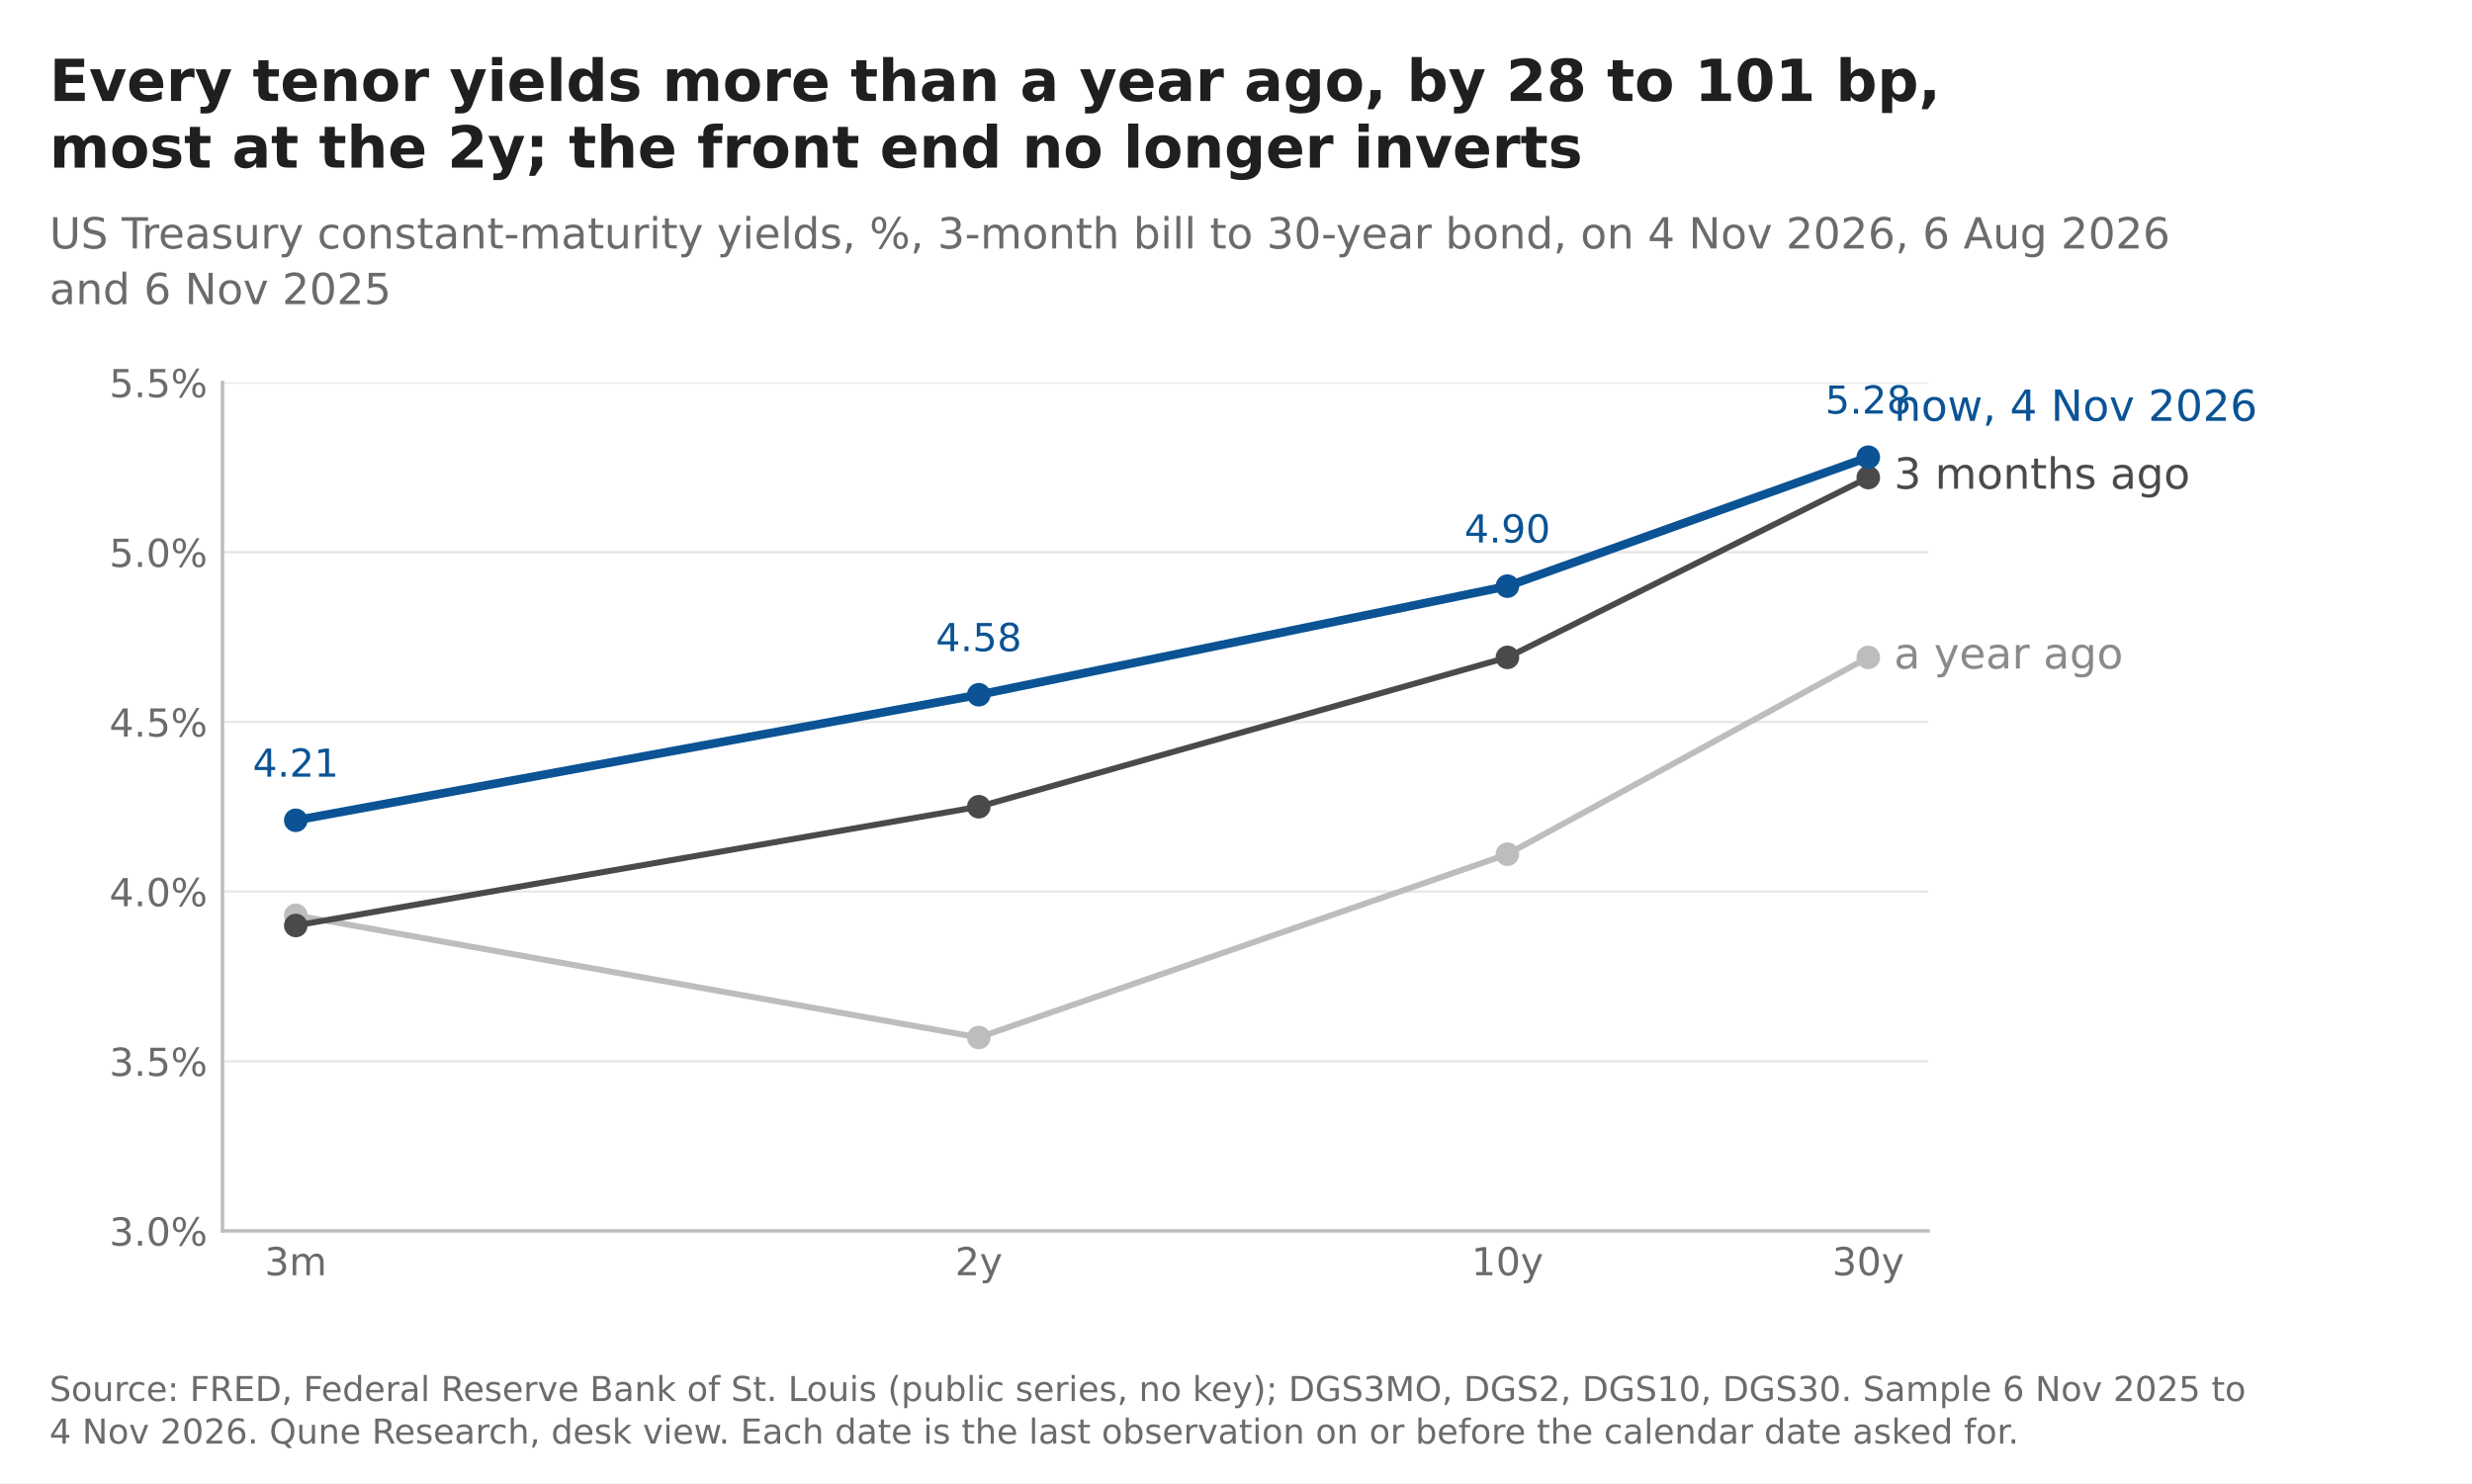
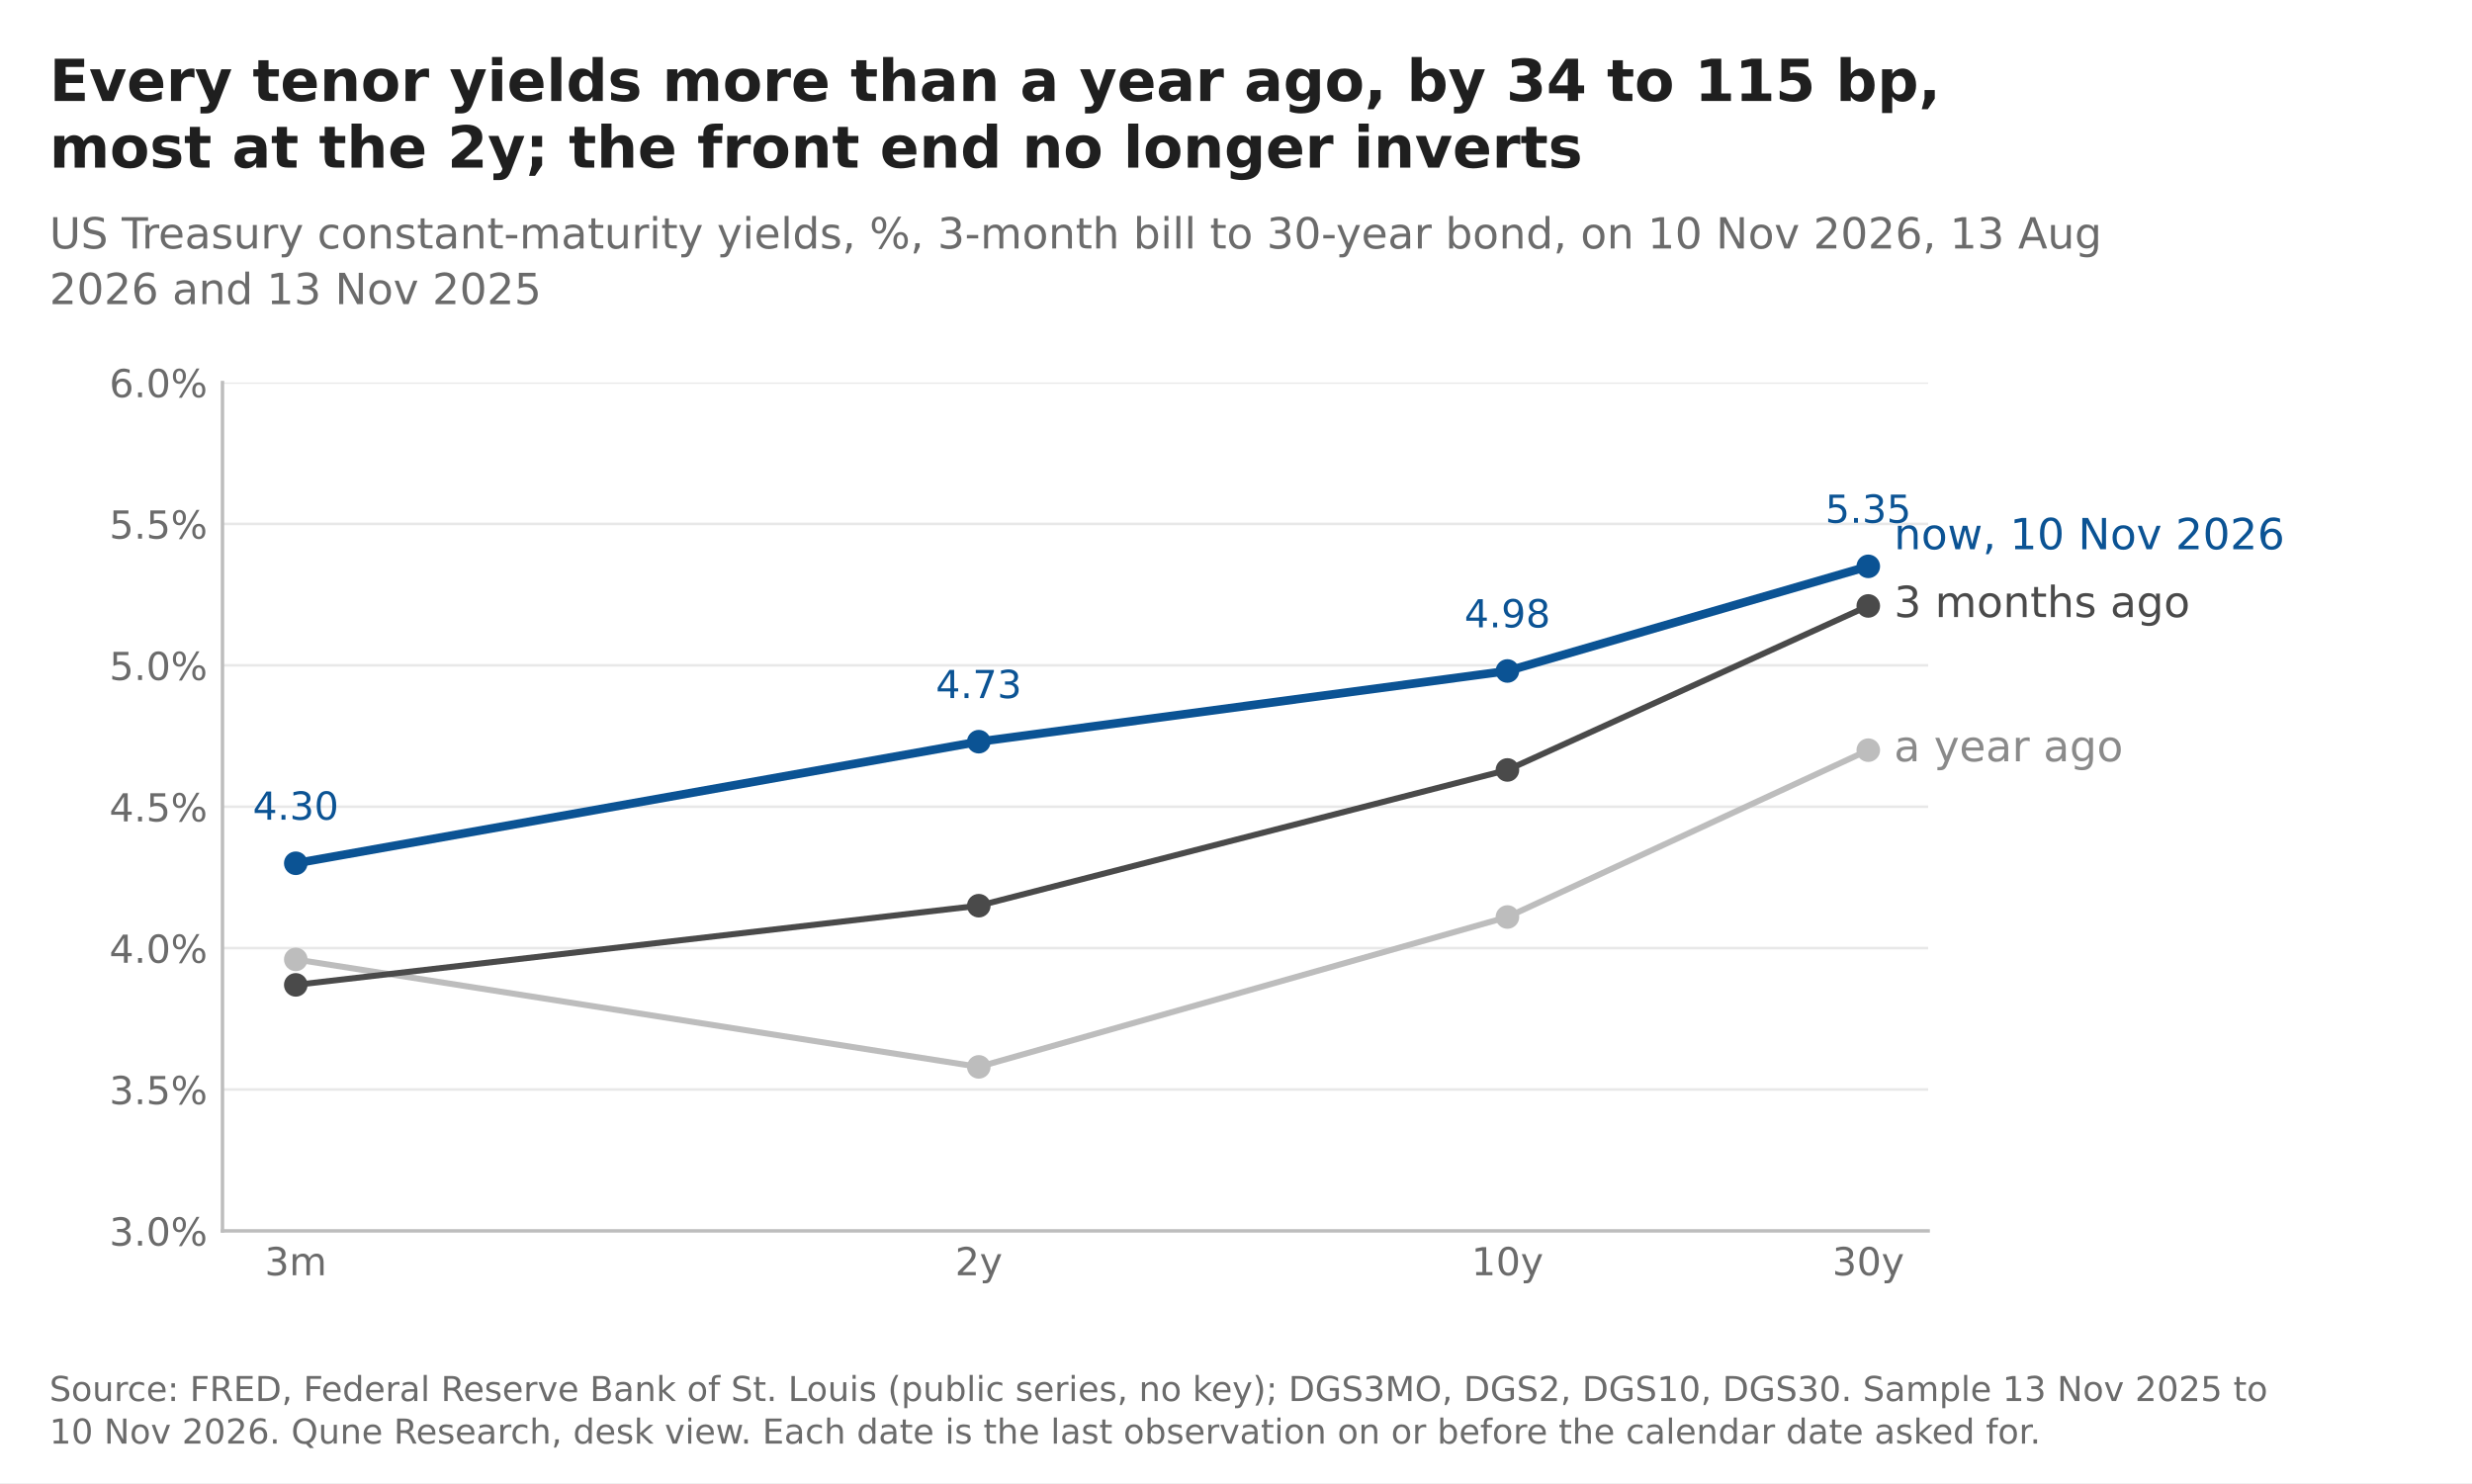
<svg xmlns="http://www.w3.org/2000/svg" xmlns:xlink="http://www.w3.org/1999/xlink" width="576pt" height="345.6pt" viewBox="0 0 576 345.6" version="1.1">
  <defs>
    <style type="text/css">*{stroke-linejoin: round; stroke-linecap: butt}</style>
  </defs>
  <g id="figure_1">
    <g id="patch_1">
      <path d="M 0 345.6  L 576 345.6  L 576 0  L 0 0  z " style="fill: #ffffff" />
    </g>
    <g id="axes_1">
      <g id="patch_2">
        <path d="M 51.84 286.848  L 449.28 286.848  L 449.28 89.146  L 51.84 89.146  z " style="fill: #ffffff" />
      </g>
      <g id="matplotlib.axis_1">
        <g id="xtick_1">
          <g id="line2d_1" />
          <g id="text_1">
            <text style="font-size: 9px; font-family: 'DejaVu Sans', sans-serif; text-anchor: middle; fill: #6b6b6b" x="68.918" y="297.186" transform="rotate(-0 68.91817 297.1859)">3m</text>
          </g>
        </g>
        <g id="xtick_2">
          <g id="line2d_2" />
          <g id="text_2">
            <text style="font-size: 9px; font-family: 'DejaVu Sans', sans-serif; text-anchor: middle; fill: #6b6b6b" x="228.067" y="297.186" transform="rotate(-0 228.067 297.1859)">2y</text>
          </g>
        </g>
        <g id="xtick_3">
          <g id="line2d_3" />
          <g id="text_3">
            <text style="font-size: 9px; font-family: 'DejaVu Sans', sans-serif; text-anchor: middle; fill: #6b6b6b" x="351.244" y="297.186" transform="rotate(-0 351.2445 297.1859)">10y</text>
          </g>
        </g>
        <g id="xtick_4">
          <g id="line2d_4" />
          <g id="text_4">
            <text style="font-size: 9px; font-family: 'DejaVu Sans', sans-serif; text-anchor: middle; fill: #6b6b6b" x="435.326" y="297.186" transform="rotate(-0 435.3261 297.1859)">30y</text>
          </g>
        </g>
      </g>
      <g id="matplotlib.axis_2">
        <g id="ytick_1">
          <g id="line2d_5">
            <path d="M 51.84 286.848  L 449.28 286.848  " clip-path="url(#pe31d56bb1a)" style="fill: none; stroke: #e8e8e8; stroke-width: 0.6; stroke-linecap: round" />
          </g>
          <g id="line2d_6" />
          <g id="text_5">
            <text style="font-size: 9px; font-family: 'DejaVu Sans', sans-serif; text-anchor: end; fill: #6b6b6b" x="48.34" y="290.267" transform="rotate(-0 48.34 290.2669)">3.0%</text>
          </g>
        </g>
        <g id="ytick_2">
          <g id="line2d_7">
-             <path d="M 51.84 247.308  L 449.28 247.308  " clip-path="url(#pe31d56bb1a)" style="fill: none; stroke: #e8e8e8; stroke-width: 0.6; stroke-linecap: round" />
+             <path d="M 51.84 253.898  L 449.28 253.898  " clip-path="url(#pe31d56bb1a)" style="fill: none; stroke: #e8e8e8; stroke-width: 0.6; stroke-linecap: round" />
          </g>
          <g id="line2d_8" />
          <g id="text_6">
-             <text style="font-size: 9px; font-family: 'DejaVu Sans', sans-serif; text-anchor: end; fill: #6b6b6b" x="48.34" y="250.727" transform="rotate(-0 48.34 250.7265)">3.5%</text>
+             <text style="font-size: 9px; font-family: 'DejaVu Sans', sans-serif; text-anchor: end; fill: #6b6b6b" x="48.34" y="257.317" transform="rotate(-0 48.34 257.3166)">3.5%</text>
          </g>
        </g>
        <g id="ytick_3">
          <g id="line2d_9">
-             <path d="M 51.84 207.767  L 449.28 207.767  " clip-path="url(#pe31d56bb1a)" style="fill: none; stroke: #e8e8e8; stroke-width: 0.6; stroke-linecap: round" />
+             <path d="M 51.84 220.947  L 449.28 220.947  " clip-path="url(#pe31d56bb1a)" style="fill: none; stroke: #e8e8e8; stroke-width: 0.6; stroke-linecap: round" />
          </g>
          <g id="line2d_10" />
          <g id="text_7">
-             <text style="font-size: 9px; font-family: 'DejaVu Sans', sans-serif; text-anchor: end; fill: #6b6b6b" x="48.34" y="211.186" transform="rotate(-0 48.34 211.1861)">4.0%</text>
+             <text style="font-size: 9px; font-family: 'DejaVu Sans', sans-serif; text-anchor: end; fill: #6b6b6b" x="48.34" y="224.366" transform="rotate(-0 48.34 224.3663)">4.0%</text>
          </g>
        </g>
        <g id="ytick_4">
          <g id="line2d_11">
-             <path d="M 51.84 168.227  L 449.28 168.227  " clip-path="url(#pe31d56bb1a)" style="fill: none; stroke: #e8e8e8; stroke-width: 0.6; stroke-linecap: round" />
+             <path d="M 51.84 187.997  L 449.28 187.997  " clip-path="url(#pe31d56bb1a)" style="fill: none; stroke: #e8e8e8; stroke-width: 0.6; stroke-linecap: round" />
          </g>
          <g id="line2d_12" />
          <g id="text_8">
-             <text style="font-size: 9px; font-family: 'DejaVu Sans', sans-serif; text-anchor: end; fill: #6b6b6b" x="48.34" y="171.646" transform="rotate(-0 48.34 171.6457)">4.5%</text>
+             <text style="font-size: 9px; font-family: 'DejaVu Sans', sans-serif; text-anchor: end; fill: #6b6b6b" x="48.34" y="191.416" transform="rotate(-0 48.34 191.4159)">4.5%</text>
          </g>
        </g>
        <g id="ytick_5">
          <g id="line2d_13">
-             <path d="M 51.84 128.686  L 449.28 128.686  " clip-path="url(#pe31d56bb1a)" style="fill: none; stroke: #e8e8e8; stroke-width: 0.6; stroke-linecap: round" />
+             <path d="M 51.84 155.047  L 449.28 155.047  " clip-path="url(#pe31d56bb1a)" style="fill: none; stroke: #e8e8e8; stroke-width: 0.6; stroke-linecap: round" />
          </g>
          <g id="line2d_14" />
          <g id="text_9">
-             <text style="font-size: 9px; font-family: 'DejaVu Sans', sans-serif; text-anchor: end; fill: #6b6b6b" x="48.34" y="132.105" transform="rotate(-0 48.34 132.1053)">5.0%</text>
+             <text style="font-size: 9px; font-family: 'DejaVu Sans', sans-serif; text-anchor: end; fill: #6b6b6b" x="48.34" y="158.466" transform="rotate(-0 48.34 158.4656)">5.0%</text>
          </g>
        </g>
        <g id="ytick_6">
          <g id="line2d_15">
-             <path d="M 51.84 89.146  L 449.28 89.146  " clip-path="url(#pe31d56bb1a)" style="fill: none; stroke: #e8e8e8; stroke-width: 0.6; stroke-linecap: round" />
+             <path d="M 51.84 122.096  L 449.28 122.096  " clip-path="url(#pe31d56bb1a)" style="fill: none; stroke: #e8e8e8; stroke-width: 0.6; stroke-linecap: round" />
          </g>
          <g id="line2d_16" />
          <g id="text_10">
-             <text style="font-size: 9px; font-family: 'DejaVu Sans', sans-serif; text-anchor: end; fill: #6b6b6b" x="48.34" y="92.565" transform="rotate(-0 48.34 92.56494)">5.5%</text>
+             <text style="font-size: 9px; font-family: 'DejaVu Sans', sans-serif; text-anchor: end; fill: #6b6b6b" x="48.34" y="125.515" transform="rotate(-0 48.34 125.5153)">5.5%</text>
+           </g>
+         </g>
+         <g id="ytick_7">
+           <g id="line2d_17">
+             <path d="M 51.84 89.146  L 449.28 89.146  " clip-path="url(#pe31d56bb1a)" style="fill: none; stroke: #e8e8e8; stroke-width: 0.6; stroke-linecap: round" />
+           </g>
+           <g id="line2d_18" />
+           <g id="text_11">
+             <text style="font-size: 9px; font-family: 'DejaVu Sans', sans-serif; text-anchor: end; fill: #6b6b6b" x="48.34" y="92.565" transform="rotate(-0 48.34 92.56494)">6.0%</text>
          </g>
        </g>
      </g>
-       <g id="line2d_17">
-         <path d="M 68.918 213.303  L 228.067 241.772  L 351.244 199.068  L 435.326 153.201  " clip-path="url(#pe31d56bb1a)" style="fill: none; stroke: #bdbdbd; stroke-width: 1.4; stroke-linecap: round" />
+       <g id="line2d_19">
+         <path d="M 68.918 223.583  L 228.067 248.626  L 351.244 213.698  L 435.326 174.817  " clip-path="url(#pe31d56bb1a)" style="fill: none; stroke: #bdbdbd; stroke-width: 1.4; stroke-linecap: round" />
        <defs>
          <path id="m20a897e093" d="M 0 2.25  C 0.597 2.25 1.169 2.013 1.591 1.591  C 2.013 1.169 2.25 0.597 2.25 0  C 2.25 -0.597 2.013 -1.169 1.591 -1.591  C 1.169 -2.013 0.597 -2.25 0 -2.25  C -0.597 -2.25 -1.169 -2.013 -1.591 -1.591  C -2.013 -1.169 -2.25 -0.597 -2.25 0  C -2.25 0.597 -2.013 1.169 -1.591 1.591  C -1.169 2.013 -0.597 2.25 0 2.25  z " style="stroke: #bdbdbd" />
        </defs>
        <g clip-path="url(#pe31d56bb1a)">
-           <use xlink:href="#m20a897e093" x="68.918" y="213.303" style="fill: #bdbdbd; stroke: #bdbdbd" />
-           <use xlink:href="#m20a897e093" x="228.067" y="241.772" style="fill: #bdbdbd; stroke: #bdbdbd" />
-           <use xlink:href="#m20a897e093" x="351.244" y="199.068" style="fill: #bdbdbd; stroke: #bdbdbd" />
-           <use xlink:href="#m20a897e093" x="435.326" y="153.201" style="fill: #bdbdbd; stroke: #bdbdbd" />
+           <use xlink:href="#m20a897e093" x="68.918" y="223.583" style="fill: #bdbdbd; stroke: #bdbdbd" />
+           <use xlink:href="#m20a897e093" x="228.067" y="248.626" style="fill: #bdbdbd; stroke: #bdbdbd" />
+           <use xlink:href="#m20a897e093" x="351.244" y="213.698" style="fill: #bdbdbd; stroke: #bdbdbd" />
+           <use xlink:href="#m20a897e093" x="435.326" y="174.817" style="fill: #bdbdbd; stroke: #bdbdbd" />
        </g>
      </g>
-       <g id="line2d_18">
-         <path d="M 68.918 215.675  L 228.067 187.997  L 351.244 153.201  L 435.326 111.289  " clip-path="url(#pe31d56bb1a)" style="fill: none; stroke: #4a4a4a; stroke-width: 1.4; stroke-linecap: round" />
+       <g id="line2d_20">
+         <path d="M 68.918 229.514  L 228.067 211.062  L 351.244 179.43  L 435.326 141.208  " clip-path="url(#pe31d56bb1a)" style="fill: none; stroke: #4a4a4a; stroke-width: 1.4; stroke-linecap: round" />
        <defs>
          <path id="m82b96a75a7" d="M 0 2.25  C 0.597 2.25 1.169 2.013 1.591 1.591  C 2.013 1.169 2.25 0.597 2.25 0  C 2.25 -0.597 2.013 -1.169 1.591 -1.591  C 1.169 -2.013 0.597 -2.25 0 -2.25  C -0.597 -2.25 -1.169 -2.013 -1.591 -1.591  C -2.013 -1.169 -2.25 -0.597 -2.25 0  C -2.25 0.597 -2.013 1.169 -1.591 1.591  C -1.169 2.013 -0.597 2.25 0 2.25  z " style="stroke: #4a4a4a" />
        </defs>
        <g clip-path="url(#pe31d56bb1a)">
-           <use xlink:href="#m82b96a75a7" x="68.918" y="215.675" style="fill: #4a4a4a; stroke: #4a4a4a" />
-           <use xlink:href="#m82b96a75a7" x="228.067" y="187.997" style="fill: #4a4a4a; stroke: #4a4a4a" />
-           <use xlink:href="#m82b96a75a7" x="351.244" y="153.201" style="fill: #4a4a4a; stroke: #4a4a4a" />
-           <use xlink:href="#m82b96a75a7" x="435.326" y="111.289" style="fill: #4a4a4a; stroke: #4a4a4a" />
+           <use xlink:href="#m82b96a75a7" x="68.918" y="229.514" style="fill: #4a4a4a; stroke: #4a4a4a" />
+           <use xlink:href="#m82b96a75a7" x="228.067" y="211.062" style="fill: #4a4a4a; stroke: #4a4a4a" />
+           <use xlink:href="#m82b96a75a7" x="351.244" y="179.43" style="fill: #4a4a4a; stroke: #4a4a4a" />
+           <use xlink:href="#m82b96a75a7" x="435.326" y="141.208" style="fill: #4a4a4a; stroke: #4a4a4a" />
        </g>
      </g>
-       <g id="line2d_19">
-         <path d="M 68.918 191.16  L 228.067 161.9  L 351.244 136.594  L 435.326 106.544  " clip-path="url(#pe31d56bb1a)" style="fill: none; stroke: #0b5394; stroke-width: 2; stroke-linecap: round" />
+       <g id="line2d_21">
+         <path d="M 68.918 201.177  L 228.067 172.84  L 351.244 156.365  L 435.326 131.981  " clip-path="url(#pe31d56bb1a)" style="fill: none; stroke: #0b5394; stroke-width: 2; stroke-linecap: round" />
        <defs>
          <path id="m33b845499a" d="M 0 2.25  C 0.597 2.25 1.169 2.013 1.591 1.591  C 2.013 1.169 2.25 0.597 2.25 0  C 2.25 -0.597 2.013 -1.169 1.591 -1.591  C 1.169 -2.013 0.597 -2.25 0 -2.25  C -0.597 -2.25 -1.169 -2.013 -1.591 -1.591  C -2.013 -1.169 -2.25 -0.597 -2.25 0  C -2.25 0.597 -2.013 1.169 -1.591 1.591  C -1.169 2.013 -0.597 2.25 0 2.25  z " style="stroke: #0b5394" />
        </defs>
        <g clip-path="url(#pe31d56bb1a)">
-           <use xlink:href="#m33b845499a" x="68.918" y="191.16" style="fill: #0b5394; stroke: #0b5394" />
-           <use xlink:href="#m33b845499a" x="228.067" y="161.9" style="fill: #0b5394; stroke: #0b5394" />
-           <use xlink:href="#m33b845499a" x="351.244" y="136.594" style="fill: #0b5394; stroke: #0b5394" />
-           <use xlink:href="#m33b845499a" x="435.326" y="106.544" style="fill: #0b5394; stroke: #0b5394" />
+           <use xlink:href="#m33b845499a" x="68.918" y="201.177" style="fill: #0b5394; stroke: #0b5394" />
+           <use xlink:href="#m33b845499a" x="228.067" y="172.84" style="fill: #0b5394; stroke: #0b5394" />
+           <use xlink:href="#m33b845499a" x="351.244" y="156.365" style="fill: #0b5394; stroke: #0b5394" />
+           <use xlink:href="#m33b845499a" x="435.326" y="131.981" style="fill: #0b5394; stroke: #0b5394" />
        </g>
      </g>
      <g id="patch_3">
        <path d="M 51.84 286.848  L 51.84 89.146  " style="fill: none; stroke: #bdbdbd; stroke-width: 0.8; stroke-linejoin: miter; stroke-linecap: square" />
      </g>
      <g id="patch_4">
        <path d="M 51.84 286.848  L 449.28 286.848  " style="fill: none; stroke: #bdbdbd; stroke-width: 0.8; stroke-linejoin: miter; stroke-linecap: square" />
      </g>
-       <g id="text_11">
-         <text style="font-size: 10px; font-family: 'DejaVu Sans', sans-serif; text-anchor: start; fill: #8a8a8a" x="441.326" y="155.799" transform="rotate(-0 441.3261 155.7991)">a year ago</text>
-       </g>
      <g id="text_12">
-         <text style="font-size: 10px; font-family: 'DejaVu Sans', sans-serif; text-anchor: start; fill: #4a4a4a" x="441.326" y="113.887" transform="rotate(-0 441.3261 113.8867)">3 months ago</text>
+         <text style="font-size: 10px; font-family: 'DejaVu Sans', sans-serif; text-anchor: start; fill: #8a8a8a" x="441.326" y="177.415" transform="rotate(-0 441.3261 177.4145)">a year ago</text>
      </g>
      <g id="text_13">
-         <text style="font-size: 10px; font-family: 'DejaVu Sans', sans-serif; text-anchor: start; fill: #0b5394" x="441.326" y="98.07" transform="rotate(-0 441.3261 98.07012)">now, 4 Nov 2026</text>
+         <text style="font-size: 10px; font-family: 'DejaVu Sans', sans-serif; text-anchor: start; fill: #4a4a4a" x="441.326" y="143.806" transform="rotate(-0 441.3261 143.8056)">3 months ago</text>
      </g>
      <g id="text_14">
-         <text style="font-size: 9px; font-family: 'DejaVu Sans', sans-serif; text-anchor: middle; fill: #0b5394" x="68.918" y="180.998" transform="rotate(-0 68.91817 180.9981)">4.21</text>
+         <text style="font-size: 10px; font-family: 'DejaVu Sans', sans-serif; text-anchor: start; fill: #0b5394" x="441.326" y="127.989" transform="rotate(-0 441.3261 127.989)">now, 10 Nov 2026</text>
      </g>
      <g id="text_15">
-         <text style="font-size: 9px; font-family: 'DejaVu Sans', sans-serif; text-anchor: middle; fill: #0b5394" x="228.067" y="151.738" transform="rotate(-0 228.067 151.7382)">4.58</text>
+         <text style="font-size: 9px; font-family: 'DejaVu Sans', sans-serif; text-anchor: middle; fill: #0b5394" x="68.918" y="191.015" transform="rotate(-0 68.91817 191.015)">4.30</text>
      </g>
      <g id="text_16">
-         <text style="font-size: 9px; font-family: 'DejaVu Sans', sans-serif; text-anchor: middle; fill: #0b5394" x="351.244" y="126.432" transform="rotate(-0 351.2445 126.4324)">4.90</text>
+         <text style="font-size: 9px; font-family: 'DejaVu Sans', sans-serif; text-anchor: middle; fill: #0b5394" x="228.067" y="162.678" transform="rotate(-0 228.067 162.6777)">4.73</text>
      </g>
      <g id="text_17">
-         <text style="font-size: 9px; font-family: 'DejaVu Sans', sans-serif; text-anchor: middle; fill: #0b5394" x="435.326" y="96.382" transform="rotate(-0 435.3261 96.38167)">5.28</text>
+         <text style="font-size: 9px; font-family: 'DejaVu Sans', sans-serif; text-anchor: middle; fill: #0b5394" x="351.244" y="146.203" transform="rotate(-0 351.2445 146.2026)">4.98</text>
+       </g>
+       <g id="text_18">
+         <text style="font-size: 9px; font-family: 'DejaVu Sans', sans-serif; text-anchor: middle; fill: #0b5394" x="435.326" y="121.819" transform="rotate(-0 435.3261 121.8193)">5.35</text>
      </g>
    </g>
    <g id="qune-title">
-       <text style="font-weight: 700; font-size: 13.5px; font-family: 'DejaVu Sans', sans-serif; fill: #1f1f1f" transform="translate(11.52 23.53092)">Every tenor yields more than a year ago, by 28 to 101 bp,</text>
+       <text style="font-weight: 700; font-size: 13.5px; font-family: 'DejaVu Sans', sans-serif; fill: #1f1f1f" transform="translate(11.52 23.53092)">Every tenor yields more than a year ago, by 34 to 115 bp,</text>
      <text style="font-weight: 700; font-size: 13.5px; font-family: 'DejaVu Sans', sans-serif; fill: #1f1f1f" transform="translate(11.52 39.05592)">most at the 2y; the front end no longer inverts</text>
    </g>
    <g id="qune-subtitle">
-       <text style="font-size: 10px; font-family: 'DejaVu Sans', sans-serif; fill: #6b6b6b" transform="translate(11.52 57.90537)">US Treasury constant-maturity yields, %, 3-month bill to 30-year bond, on 4 Nov 2026, 6 Aug 2026</text>
-       <text style="font-size: 10px; font-family: 'DejaVu Sans', sans-serif; fill: #6b6b6b" transform="translate(11.52 70.87413)">and 6 Nov 2025</text>
+       <text style="font-size: 10px; font-family: 'DejaVu Sans', sans-serif; fill: #6b6b6b" transform="translate(11.52 57.90537)">US Treasury constant-maturity yields, %, 3-month bill to 30-year bond, on 10 Nov 2026, 13 Aug</text>
+       <text style="font-size: 10px; font-family: 'DejaVu Sans', sans-serif; fill: #6b6b6b" transform="translate(11.52 70.87413)">2026 and 13 Nov 2025</text>
    </g>
    <g id="qune-source-line">
-       <text style="font-size: 8px; font-family: 'DejaVu Sans', sans-serif; fill: #6b6b6b" transform="translate(11.52 326.4955)">Source: FRED, Federal Reserve Bank of St. Louis (public series, no key); DGS3MO, DGS2, DGS10, DGS30. Sample 6 Nov 2025 to</text>
-       <text style="font-size: 8px; font-family: 'DejaVu Sans', sans-serif; fill: #6b6b6b" transform="translate(11.52 336.4117)">4 Nov 2026. Qune Research, desk view. Each date is the last observation on or before the calendar date asked for.</text>
+       <text style="font-size: 8px; font-family: 'DejaVu Sans', sans-serif; fill: #6b6b6b" transform="translate(11.52 326.4955)">Source: FRED, Federal Reserve Bank of St. Louis (public series, no key); DGS3MO, DGS2, DGS10, DGS30. Sample 13 Nov 2025 to</text>
+       <text style="font-size: 8px; font-family: 'DejaVu Sans', sans-serif; fill: #6b6b6b" transform="translate(11.52 336.4117)">10 Nov 2026. Qune Research, desk view. Each date is the last observation on or before the calendar date asked for.</text>
    </g>
  </g>
  <defs>
    <clipPath id="pe31d56bb1a">
      <rect x="51.84" y="89.146" width="397.44" height="197.702" />
    </clipPath>
  </defs>
</svg>
